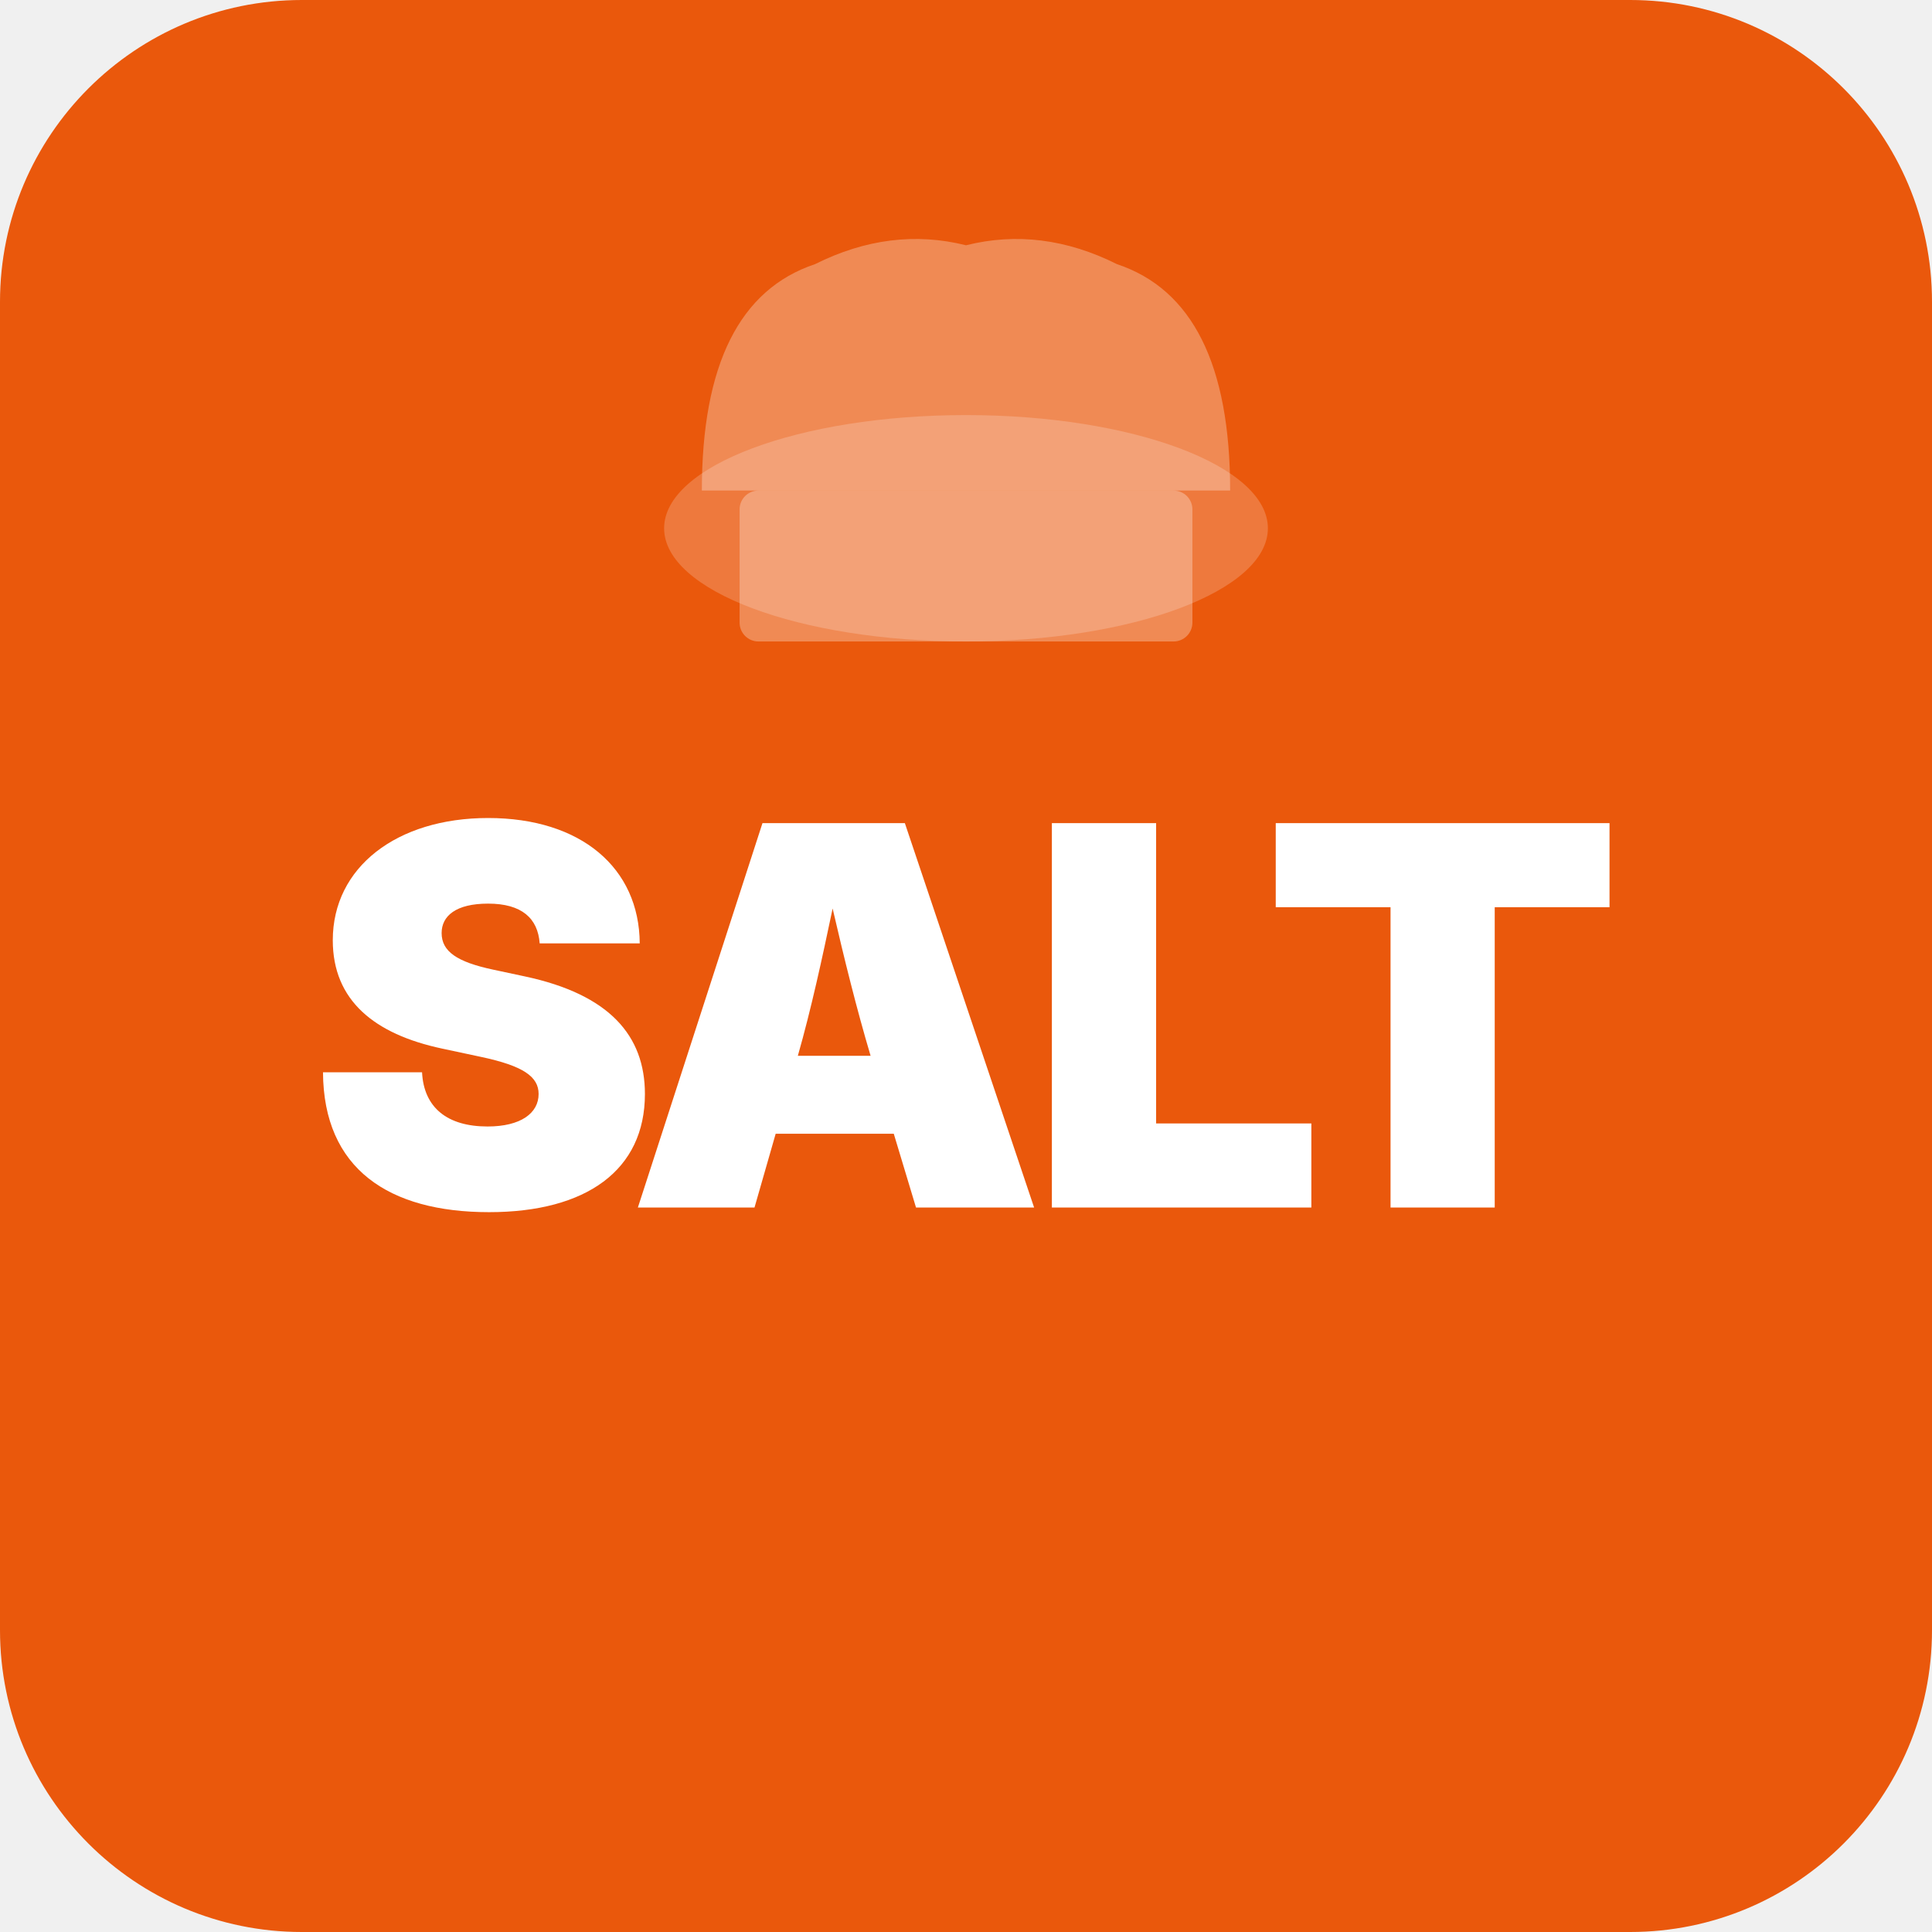
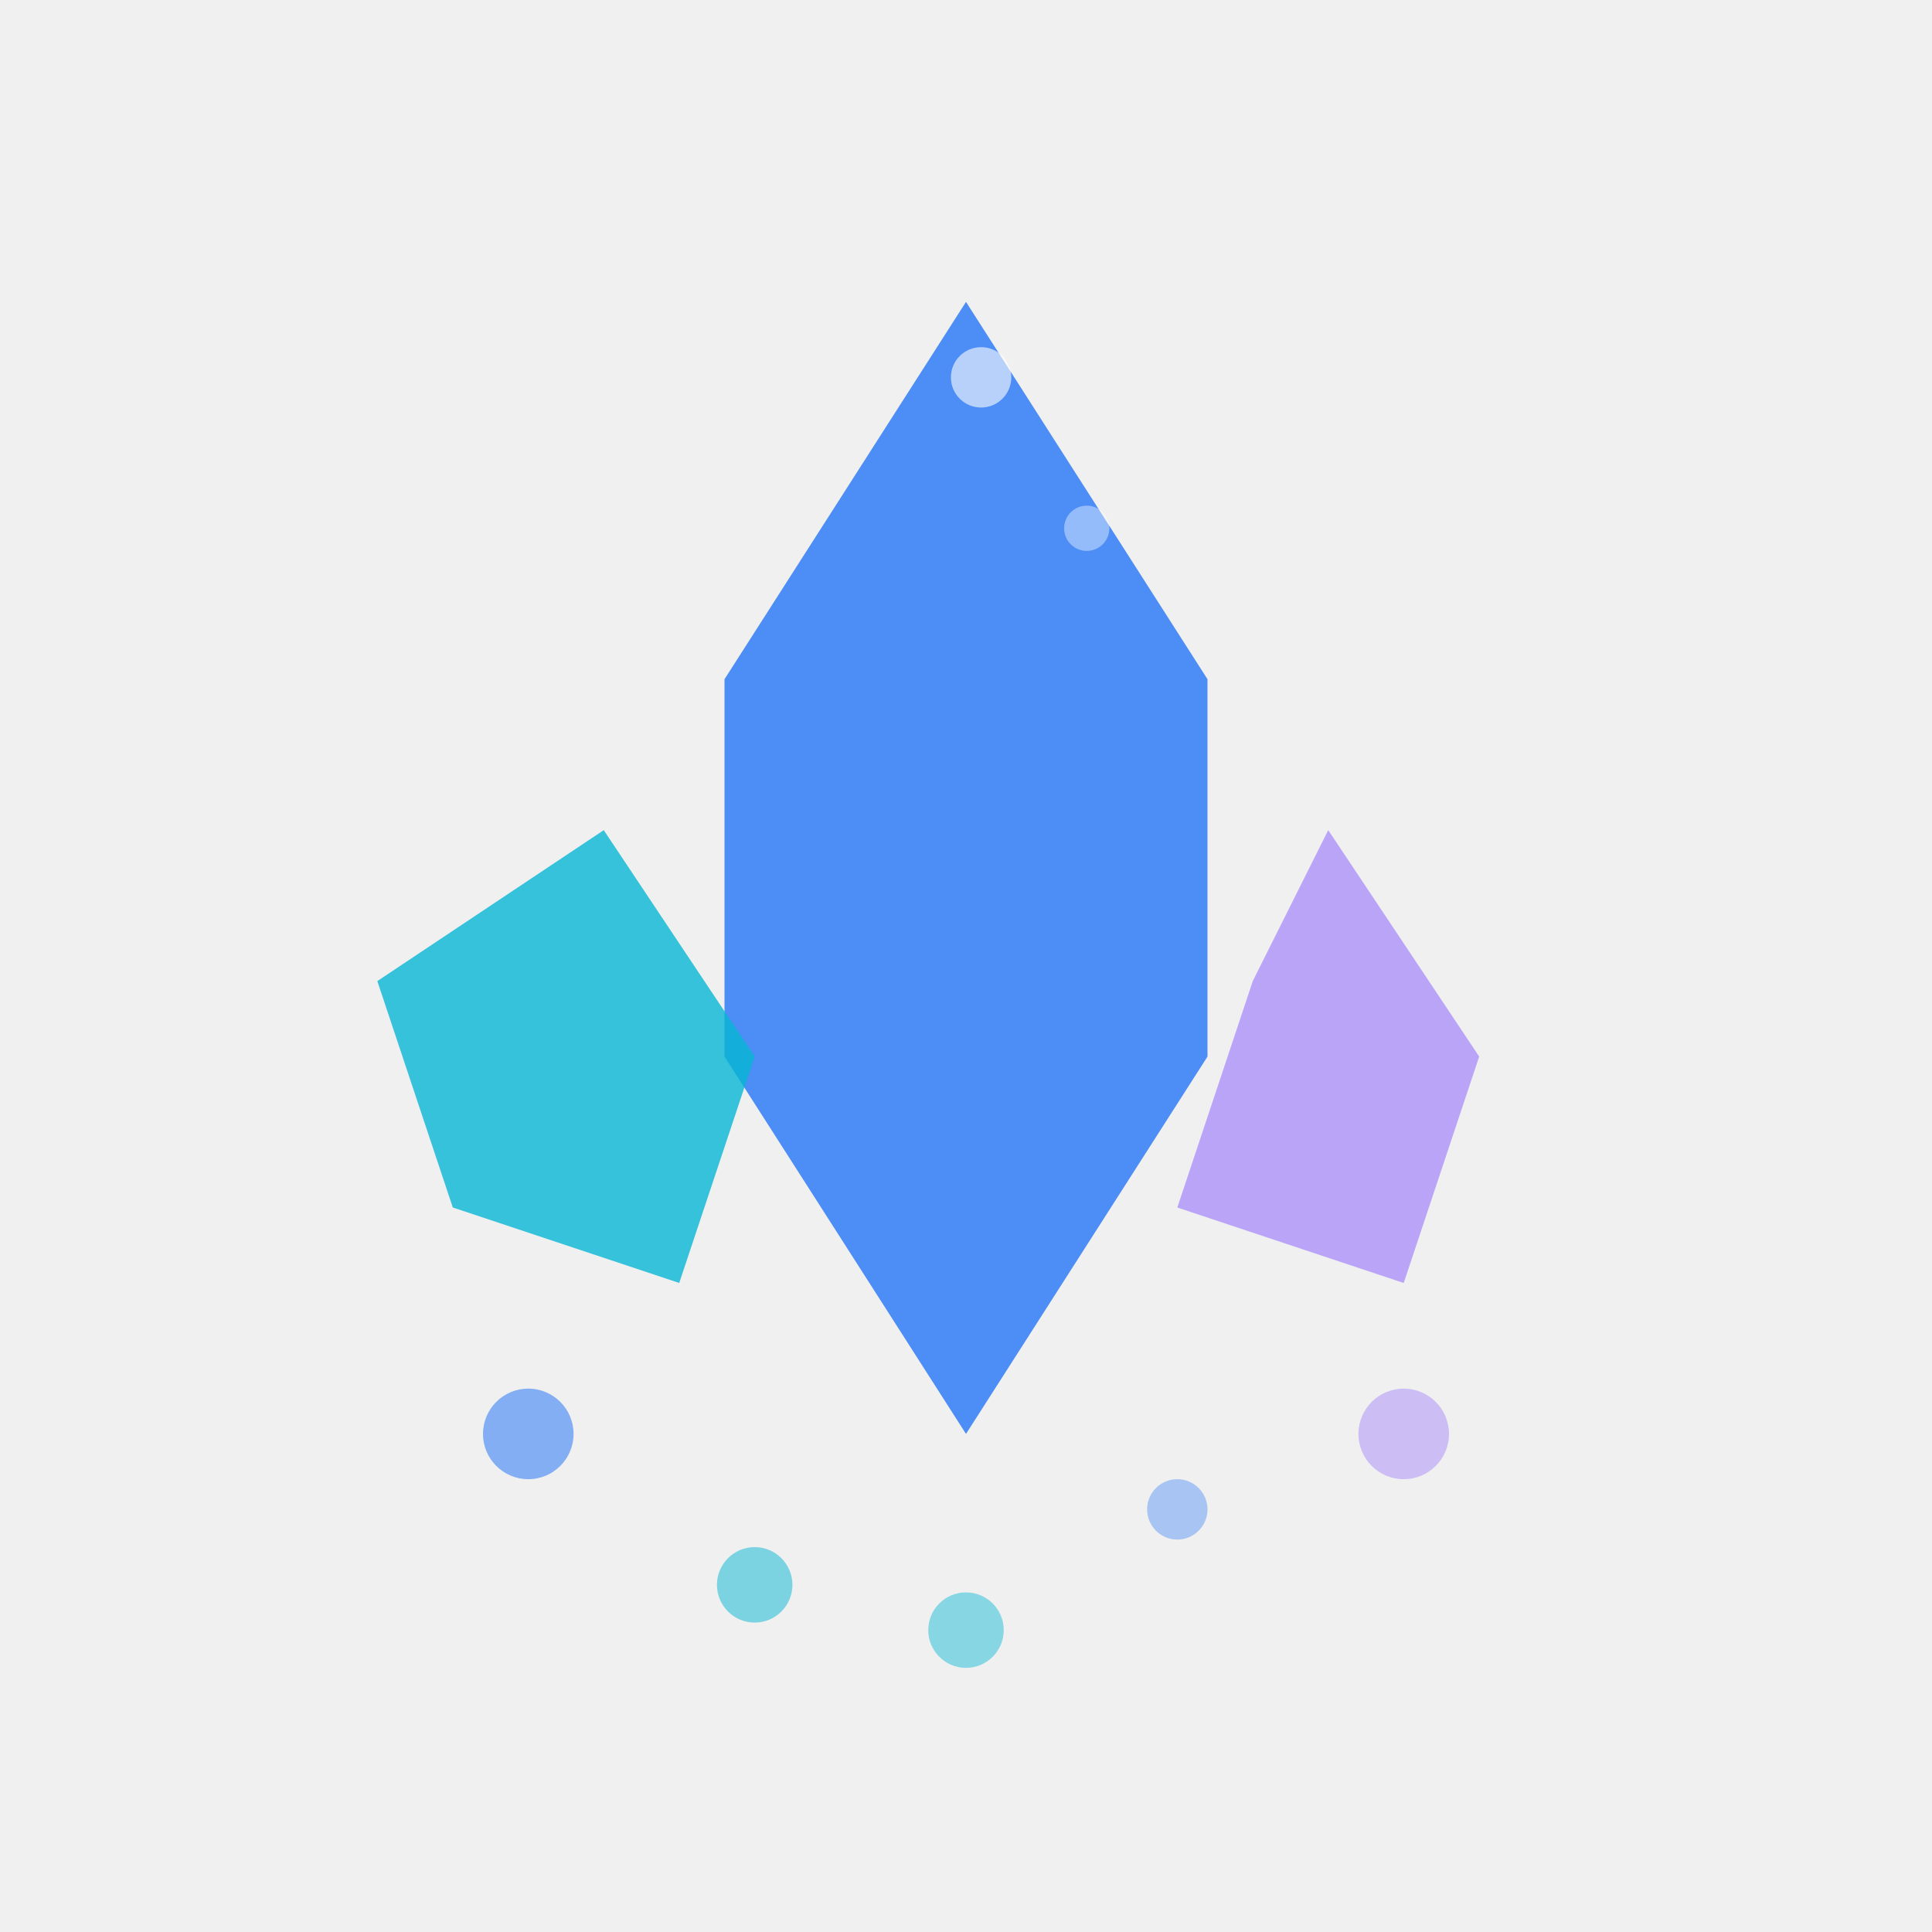
<svg xmlns="http://www.w3.org/2000/svg" width="512" height="512" viewBox="0 0 512 512">
-   <rect width="512" height="512" fill="#ea580c" rx="80" />
-   <text x="256" y="320" font-family="Inter, system-ui, -apple-system, sans-serif" font-size="140" font-weight="900" fill="white" text-anchor="middle" letter-spacing="-5">SALT</text>
-   <g transform="translate(256, 140)">
-     <ellipse cx="0" cy="0" rx="80" ry="30" fill="white" opacity="0.2" />
-     <rect x="-60" y="-10" width="120" height="40" fill="white" opacity="0.3" rx="5" />
-     <path d="M -70,-10 Q -70,-60 -40,-70 Q -20,-80 0,-75 Q 20,-80 40,-70 Q 70,-60 70,-10 Z" fill="white" opacity="0.3" />
-   </g>
+   <polygon points="256,80 320,180 320,280 256,380 192,280 192,180" fill="#3b82f6" opacity="0.9" />
+   <polygon points="160,220 200,280 180,340 120,320 100,260" fill="#06b6d4" opacity="0.8" />
+   <polygon points="352,220 392,280 372,340 312,320 332,260" fill="#a78bfa" opacity="0.75" />
+   <circle cx="140" cy="380" r="12" fill="#3b82f6" opacity="0.6" />
+   <circle cx="200" cy="420" r="10" fill="#06b6d4" opacity="0.5" />
+   <circle cx="372" cy="380" r="12" fill="#a78bfa" opacity="0.5" />
+   <circle cx="312" cy="400" r="8" fill="#3b82f6" opacity="0.4" />
+   <circle cx="256" cy="432" r="10" fill="#06b6d4" opacity="0.45" />
+   <circle cx="260" cy="100" r="8" fill="white" opacity="0.6" />
+   <circle cx="288" cy="140" r="6" fill="white" opacity="0.4" />
</svg>
